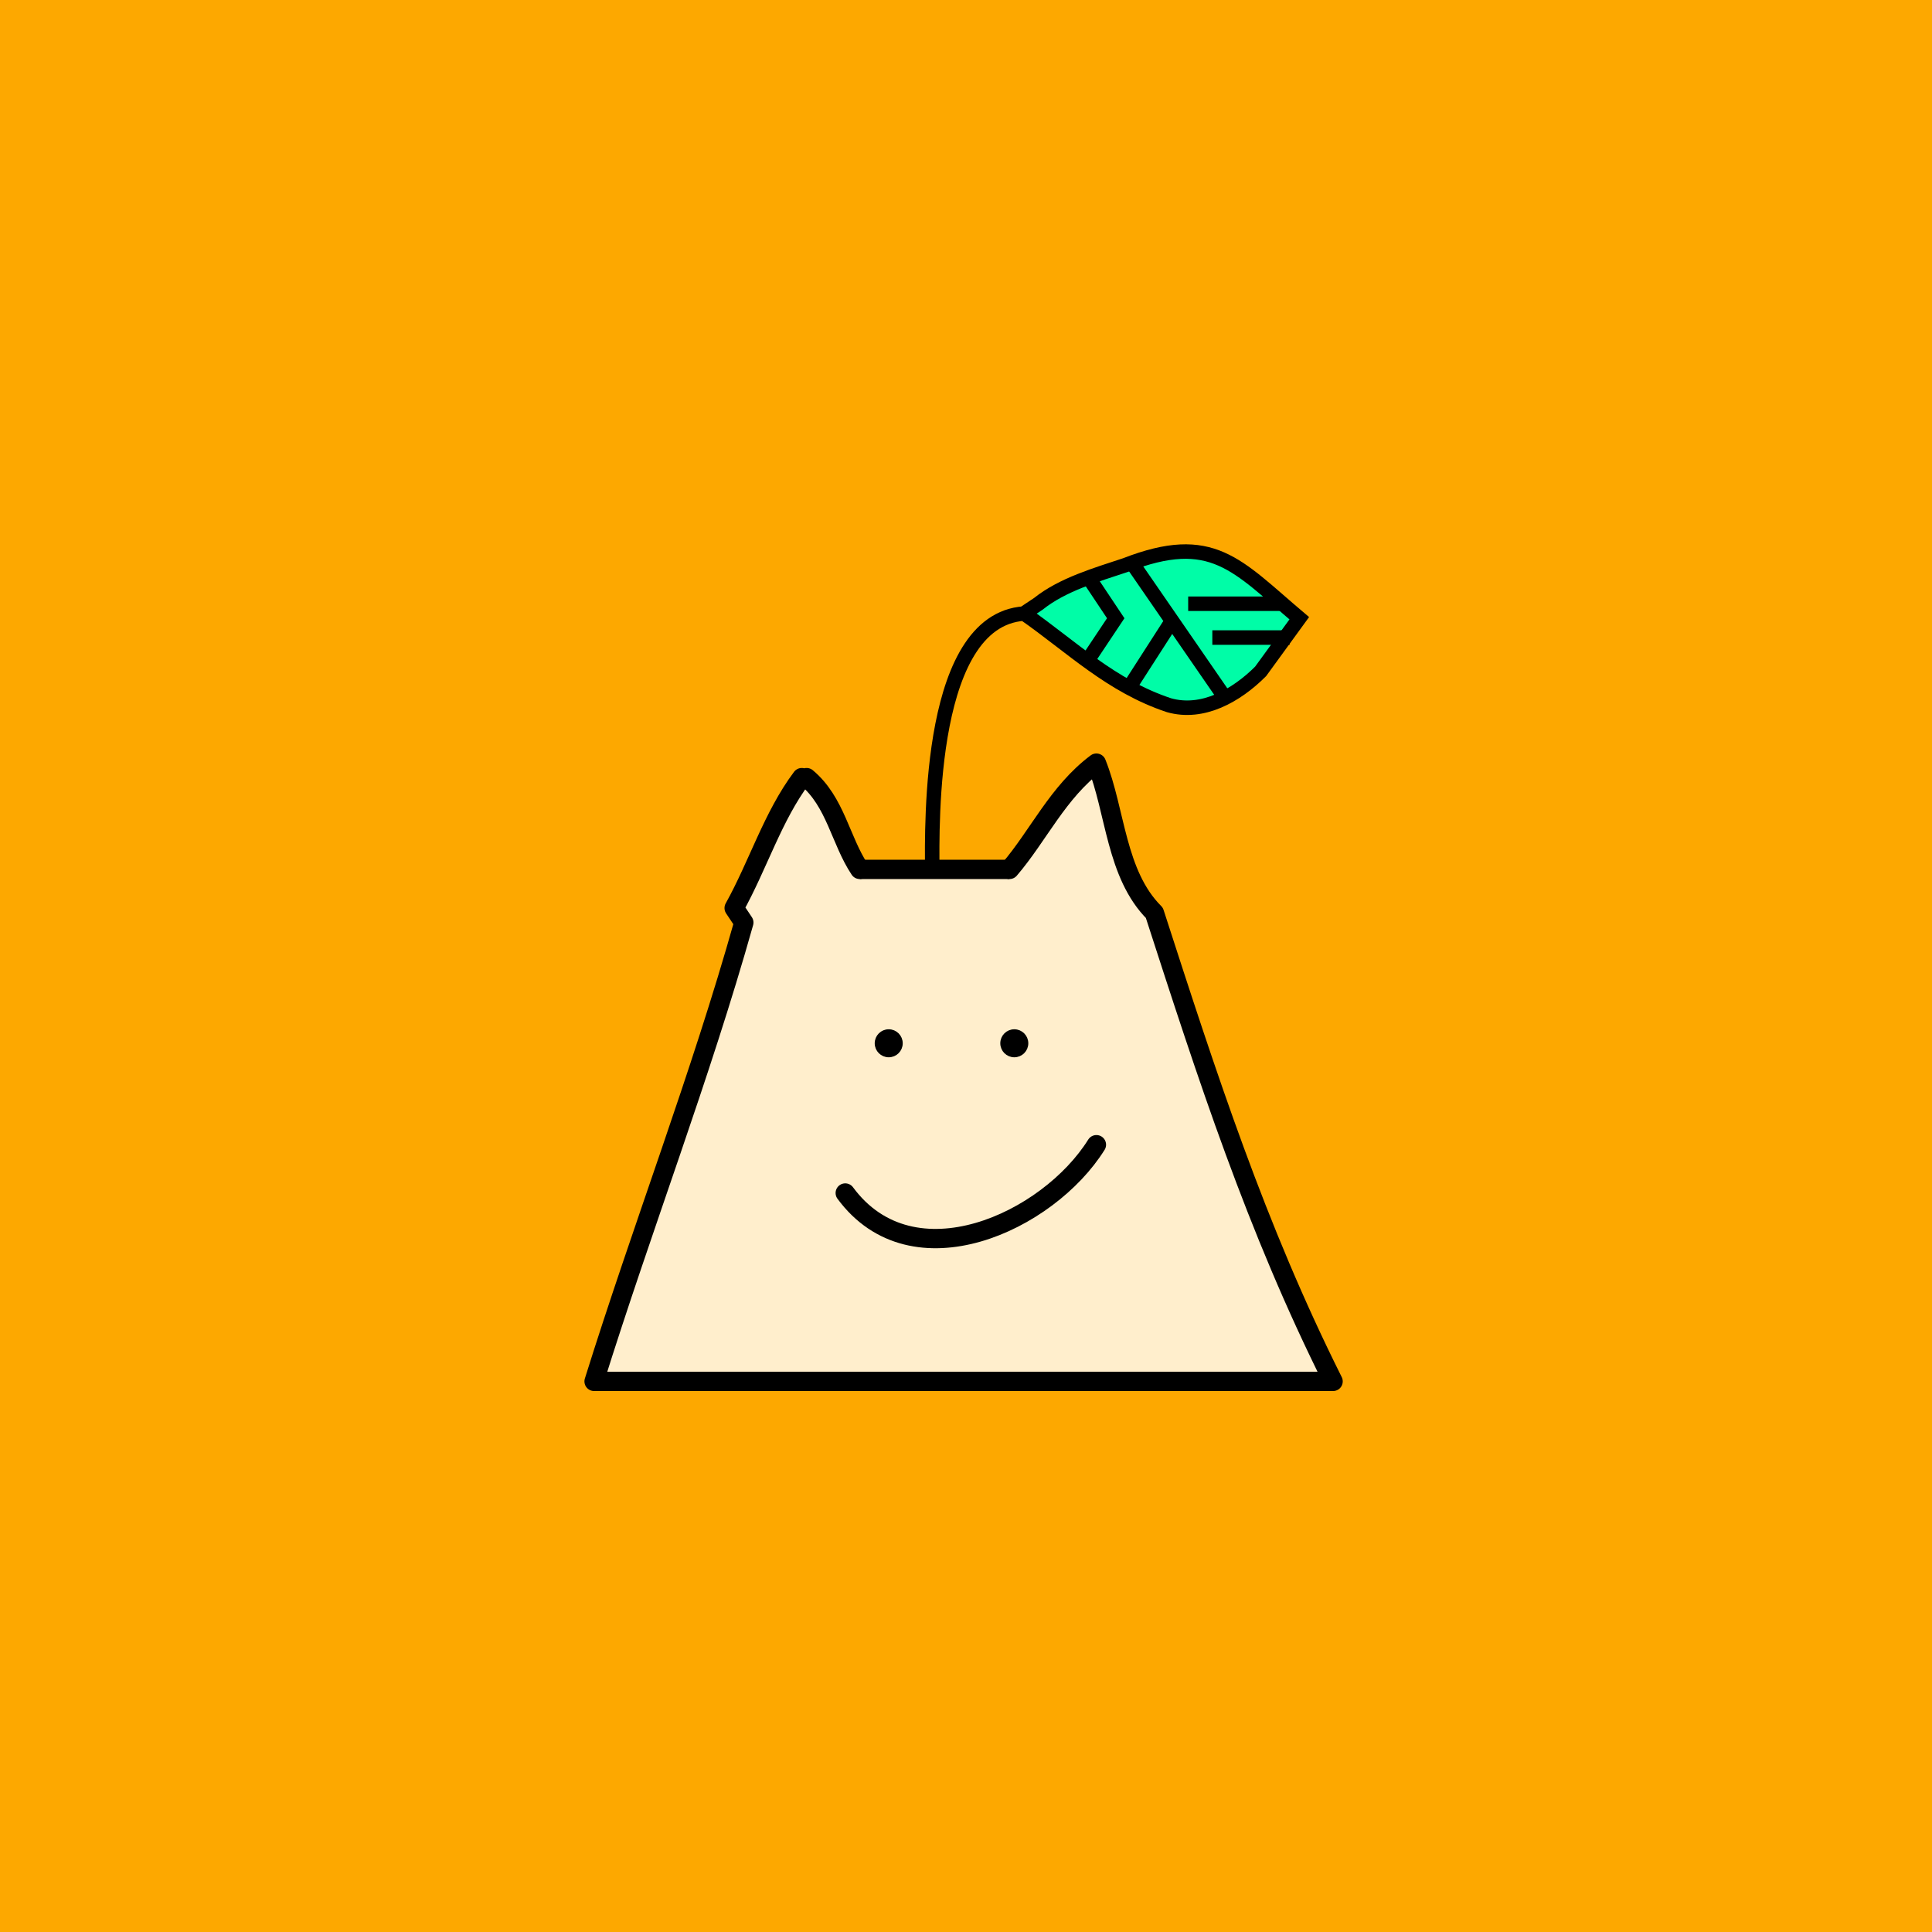
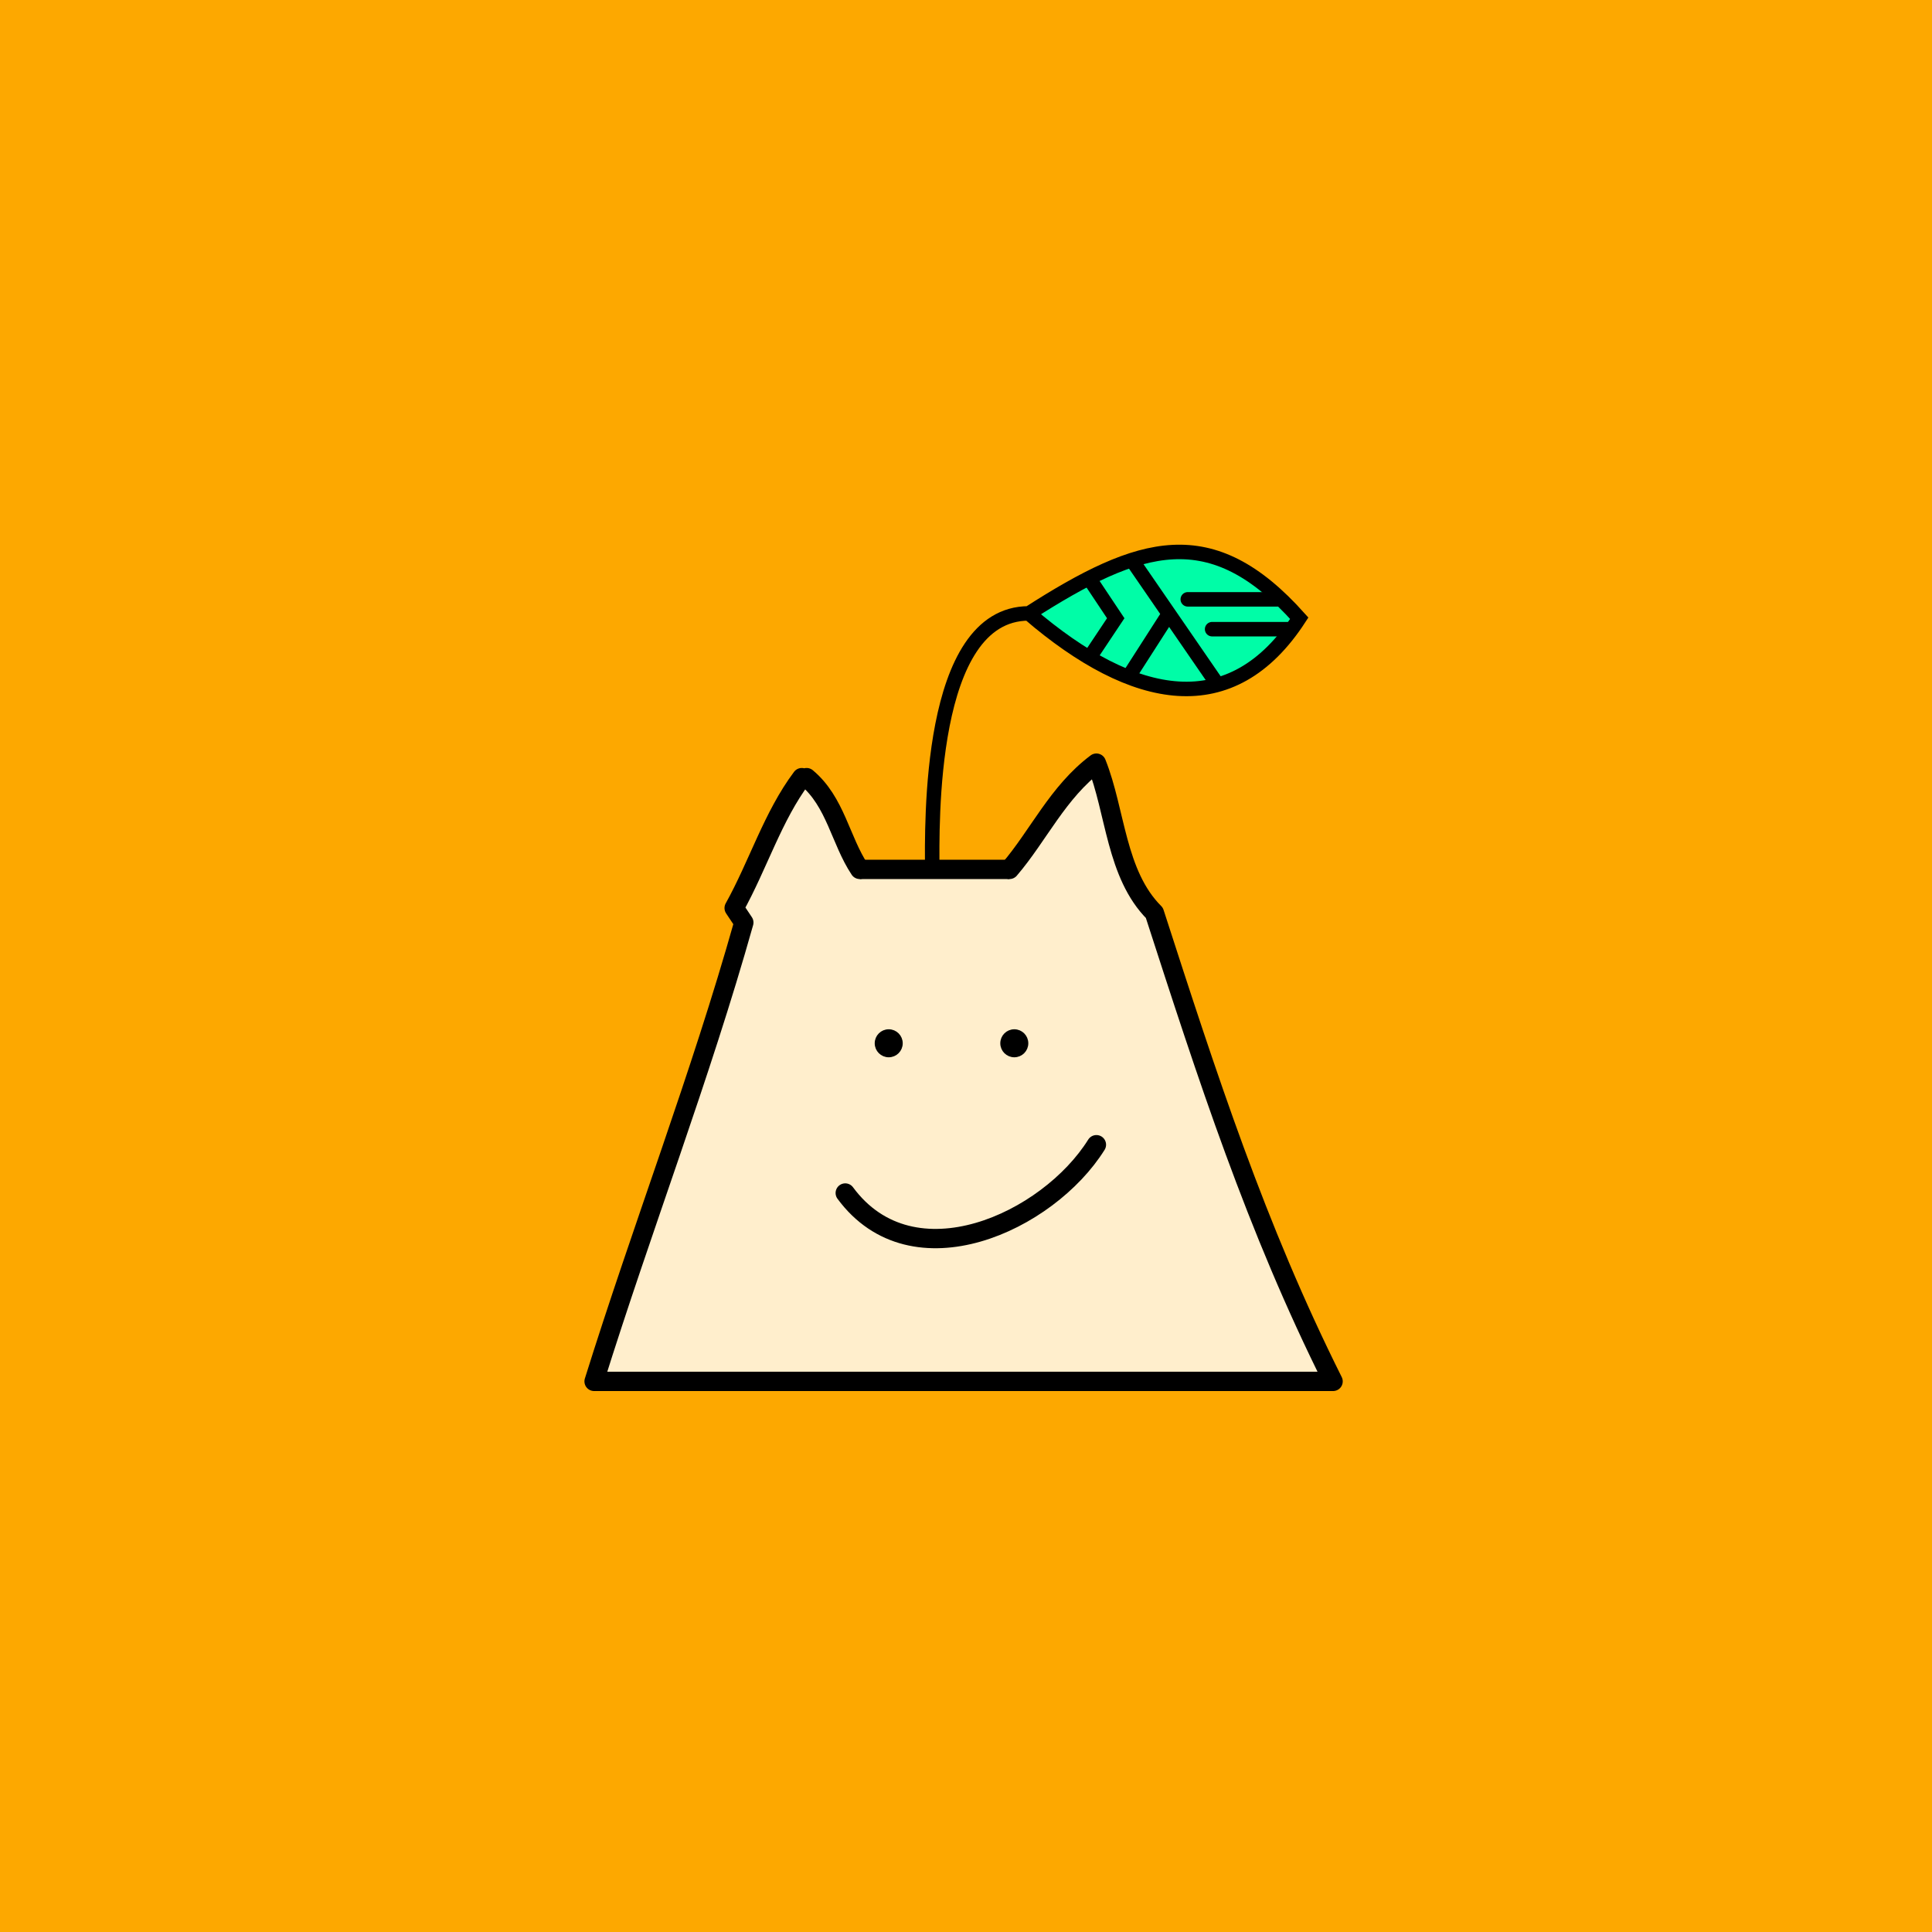
- <svg xmlns="http://www.w3.org/2000/svg" viewBox="0 0 400 400">
-   <path fill="#fda800" d="M0 0h400v400H0z" />
-   <path fill="#00fda7" d="M244 146l-16-7-15-12c-1-1 5-5 10-7l16-5c7-1 13 0 18 3l12 10-1 2-3 4c-4 5-7 8-11 10-3 2-7 3-10 2z" />
-   <path fill="#fec" d="M124 281a1785 1785 0 0130-91l-1-1-1-1 3-6c4-10 7-14 10-19l1-2 1 1c2 1 3 4 6 9l4 8 1 1h31l3-4a172 172 0 0114-18l4 11c3 11 4 14 7 18l5 13a556 556 0 0033 85H123z" />
-   <path fill="none" stroke="#000" stroke-linecap="round" stroke-width="4" d="M227 158c4 10 4 23 12 31m-30-9c6-7 10-16 18-22m-60 3c6 5 7 13 11 19m-26 8c5-9 8-19 14-27m-12 30l-2-3m-29 98c10-32 22-63 31-95M239 189c11 34 21 65 37 97m-101-39c14 19 42 6 52-10" />
-   <path fill="none" stroke="#000" stroke-width="3" d="M193 180c0-9-1-53 20-53m-1 0c10 7 18 15 30 19 7 2 14-2 19-7l8-11c-13-11-18-18-36-11-6 2-13 4-18 8z" />
-   <path stroke="#000" stroke-width="4" d="M178 180h31m-86 106h153" />
-   <path stroke="#000" stroke-width="3" d="M234 116l20 29M243 128l-9 14" />
-   <path fill="none" stroke="#000" stroke-width="3" d="M225 119l6 9-6 9m26-5h16m-21-7h19" />
-   <circle cx="184" cy="216" r="2.4" stroke="#000" />
-   <circle cx="210" cy="216" r="2.4" stroke="#000" />
+ <svg xmlns="http://www.w3.org/2000/svg" id="svg22" version="1.1" viewBox="0 0 400 400">
+   <defs id="defs26">
+     </defs>
+   <path style="opacity:1" id="path2" d="M0 0h400v400H0z" fill="#fda800" />
+   <path style="opacity:1" id="path4" d="M 241.476,142.826 C 229.122,140.749 224.305,136.355 213,127 c 8.857,-7.043 14.19,-8.309 26,-12 13.876,-1.922 19.154,2.405 30,13 l -1,2 c -6.774,9.884 -14.979,14.9 -26.524,12.826 z" fill="#00fda7" />
+   <path style="opacity:1" id="path6" d="M124 281a1785 1785 0 0130-91l-1-1-1-1 3-6c4-10 7-14 10-19l1-2 1 1c2 1 3 4 6 9l4 8 1 1h31l3-4a172 172 0 0114-18l4 11c3 11 4 14 7 18l5 13a556 556 0 0033 85H123z" fill="#fec" />
+   <path style="opacity:1" id="path8" d="M227 158c4 10 4 23 12 31m-30-9c6-7 10-16 18-22m-60 3c6 5 7 13 11 19m-26 8c5-9 8-19 14-27m-12 30l-2-3m-29 98c10-32 22-63 31-95M239 189c11 34 21 65 37 97m-101-39c14 19 42 6 52-10" stroke-width="4" stroke-linecap="round" stroke="#000" fill="none" />
+   <path id="path10" d="m 193,180 c 0,-9 -1,-53 20,-53 m 0,0 c 21.853,18.763 42.063,22.476 56,1 -18.204,-20.373 -32.905,-15.806 -56,-1 z" stroke-width="3" stroke="#000000" fill="none" style="opacity:1" />
+   <path style="opacity:1" id="path12" d="M178 180h31m-86 106h153" stroke-width="4" stroke="#000" />
+   <path style="opacity:1" id="path14" d="m 233.983,115.429 18.553,26.957 m -10.204,-15.803 -8.349,13.014" stroke-width="3" stroke="#000000" />
+   <circle style="opacity:1" id="circle18" stroke="#000" r="2.4" cy="216" cx="184" />
+   <circle style="opacity:1" id="circle20" stroke="#000" r="2.4" cy="216" cx="210" />
+   <path id="path840" d="m 225,119 6,9 -6,9" style="fill:none;stroke:#000000;stroke-width:3;stroke-linecap:butt;stroke-linejoin:miter;stroke-opacity:1;stroke-miterlimit:4;stroke-dasharray:none;opacity:1" />
+   <path id="path842" d="m 245.916,124.087 h 18.5" style="fill:none;stroke:#000000;stroke-width:3;stroke-linecap:round;stroke-linejoin:miter;stroke-miterlimit:4;stroke-dasharray:none;stroke-opacity:1;opacity:1" />
+   <path id="path844" d="m 250.956,130.263 h 15.612" style="fill:none;stroke:#000000;stroke-width:3;stroke-linecap:round;stroke-linejoin:miter;stroke-miterlimit:4;stroke-dasharray:none;stroke-opacity:1;opacity:1" />
</svg>
